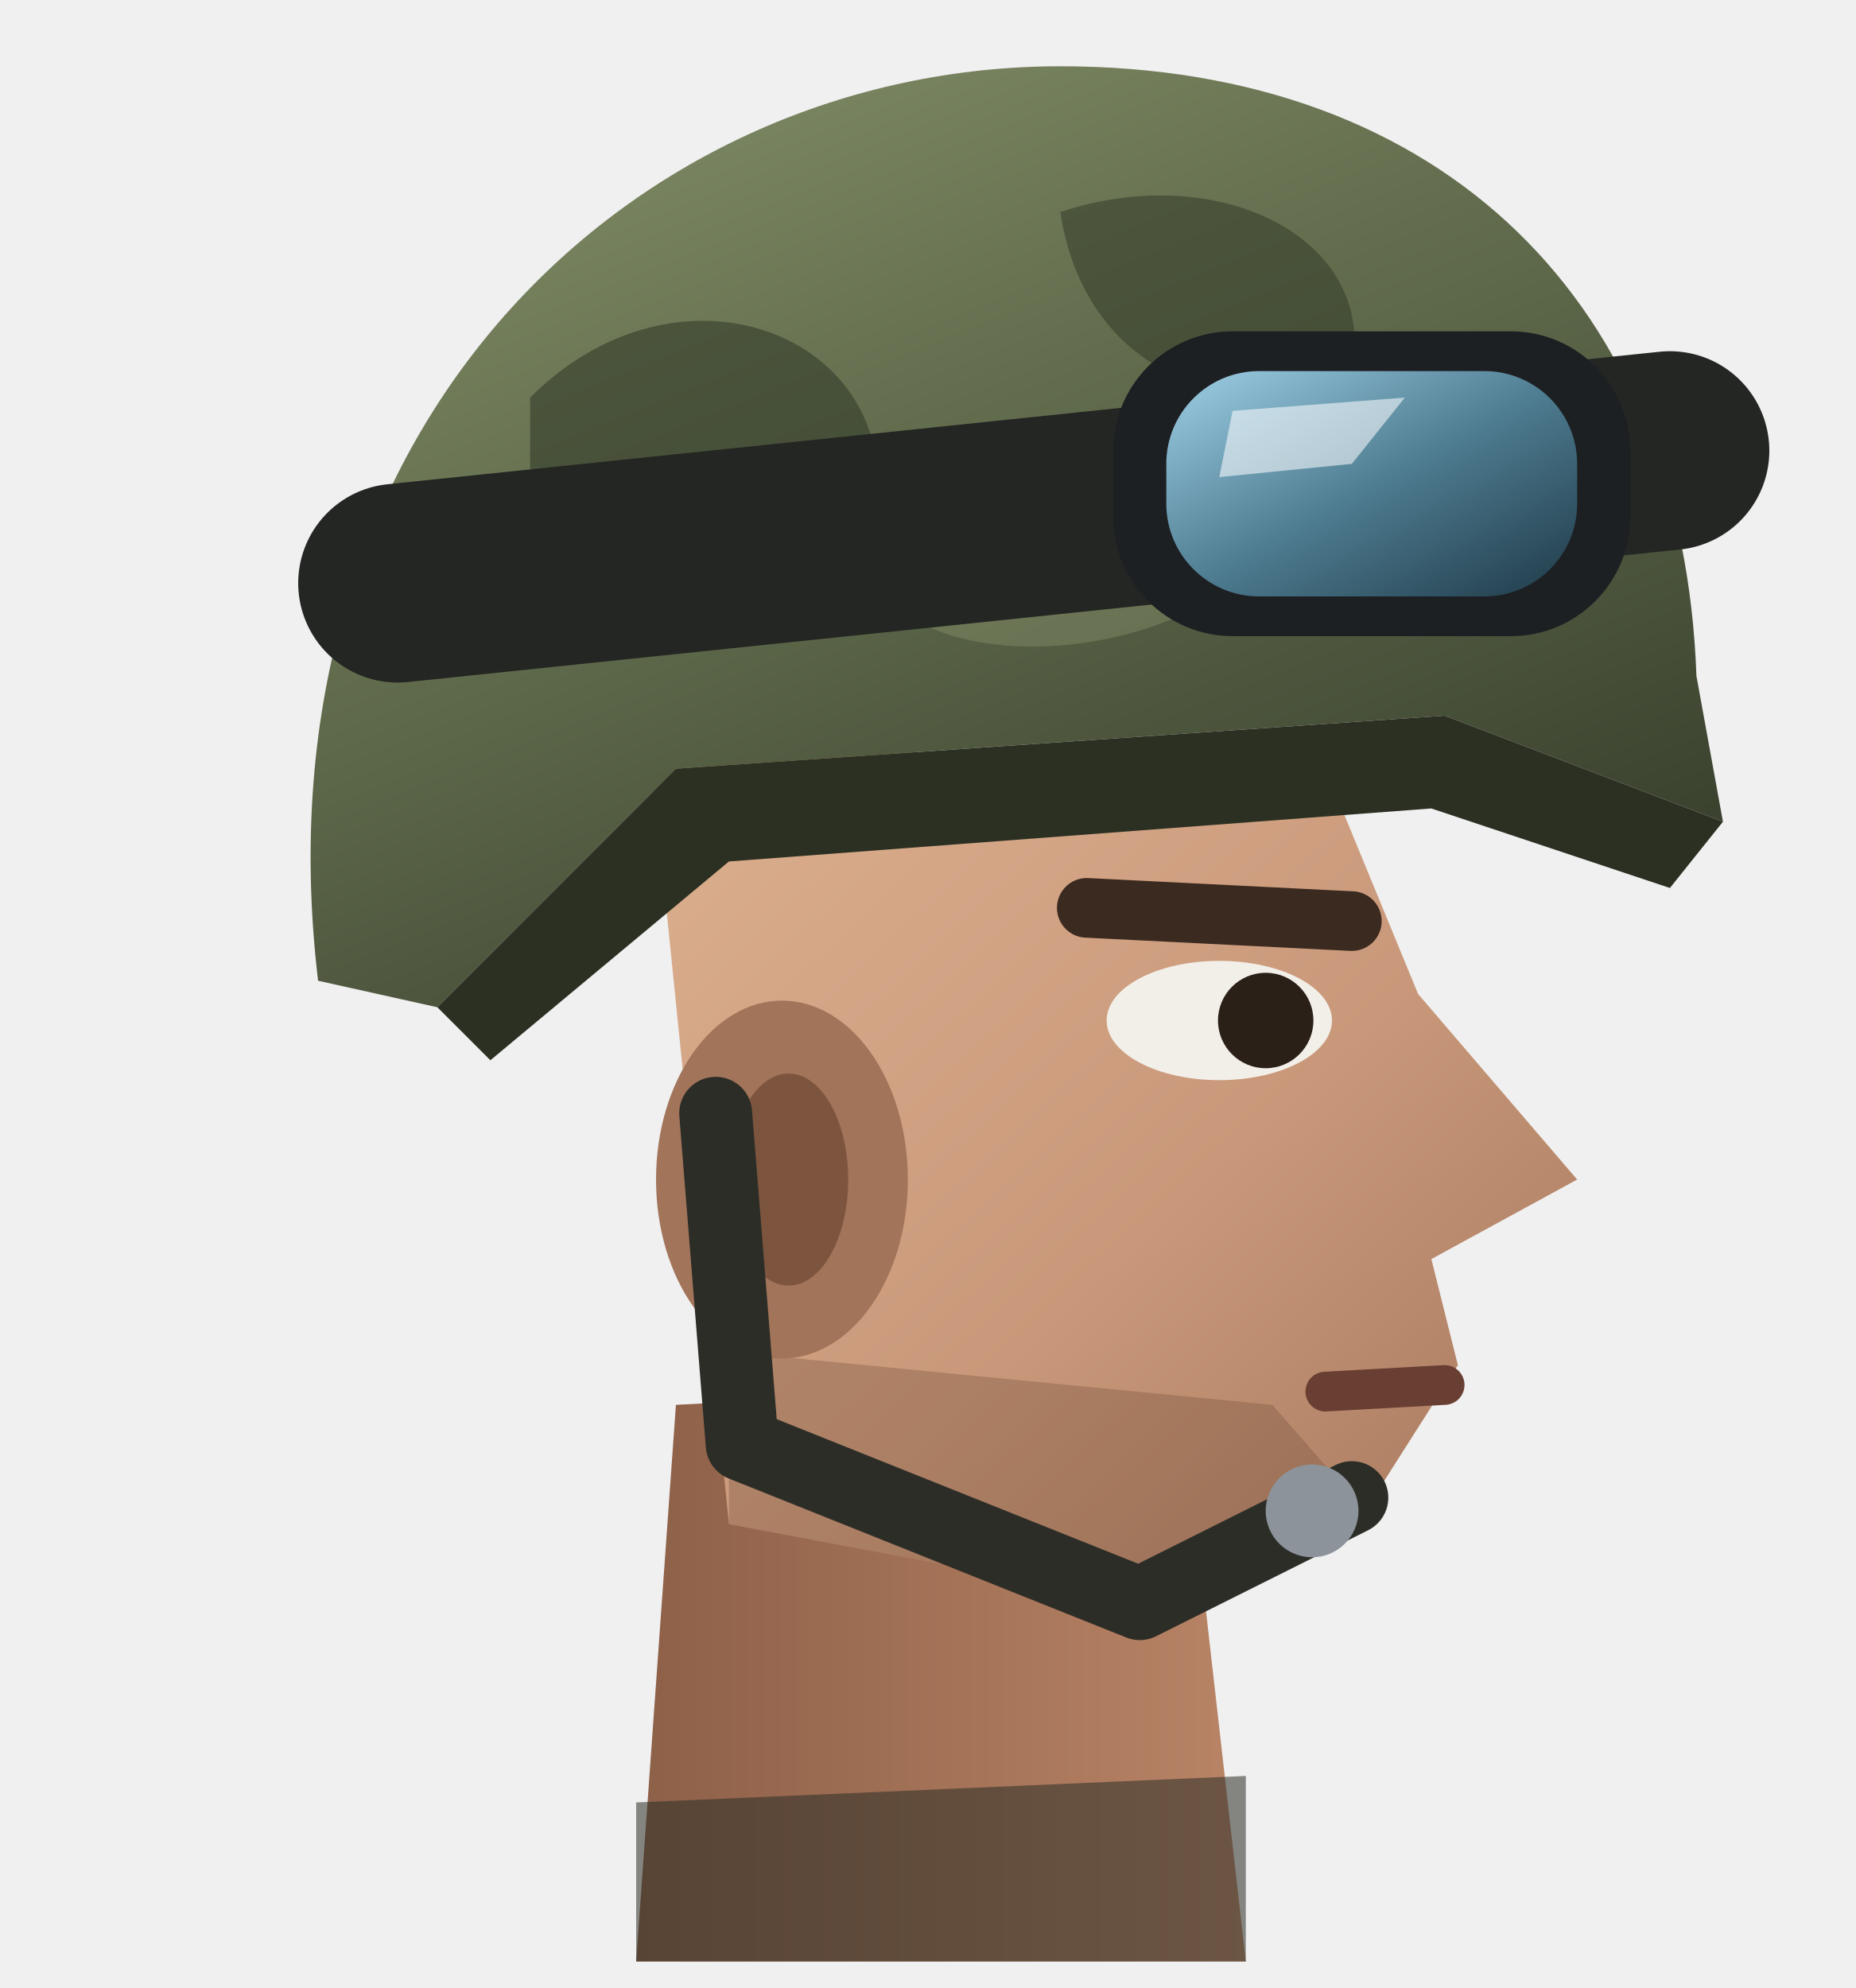
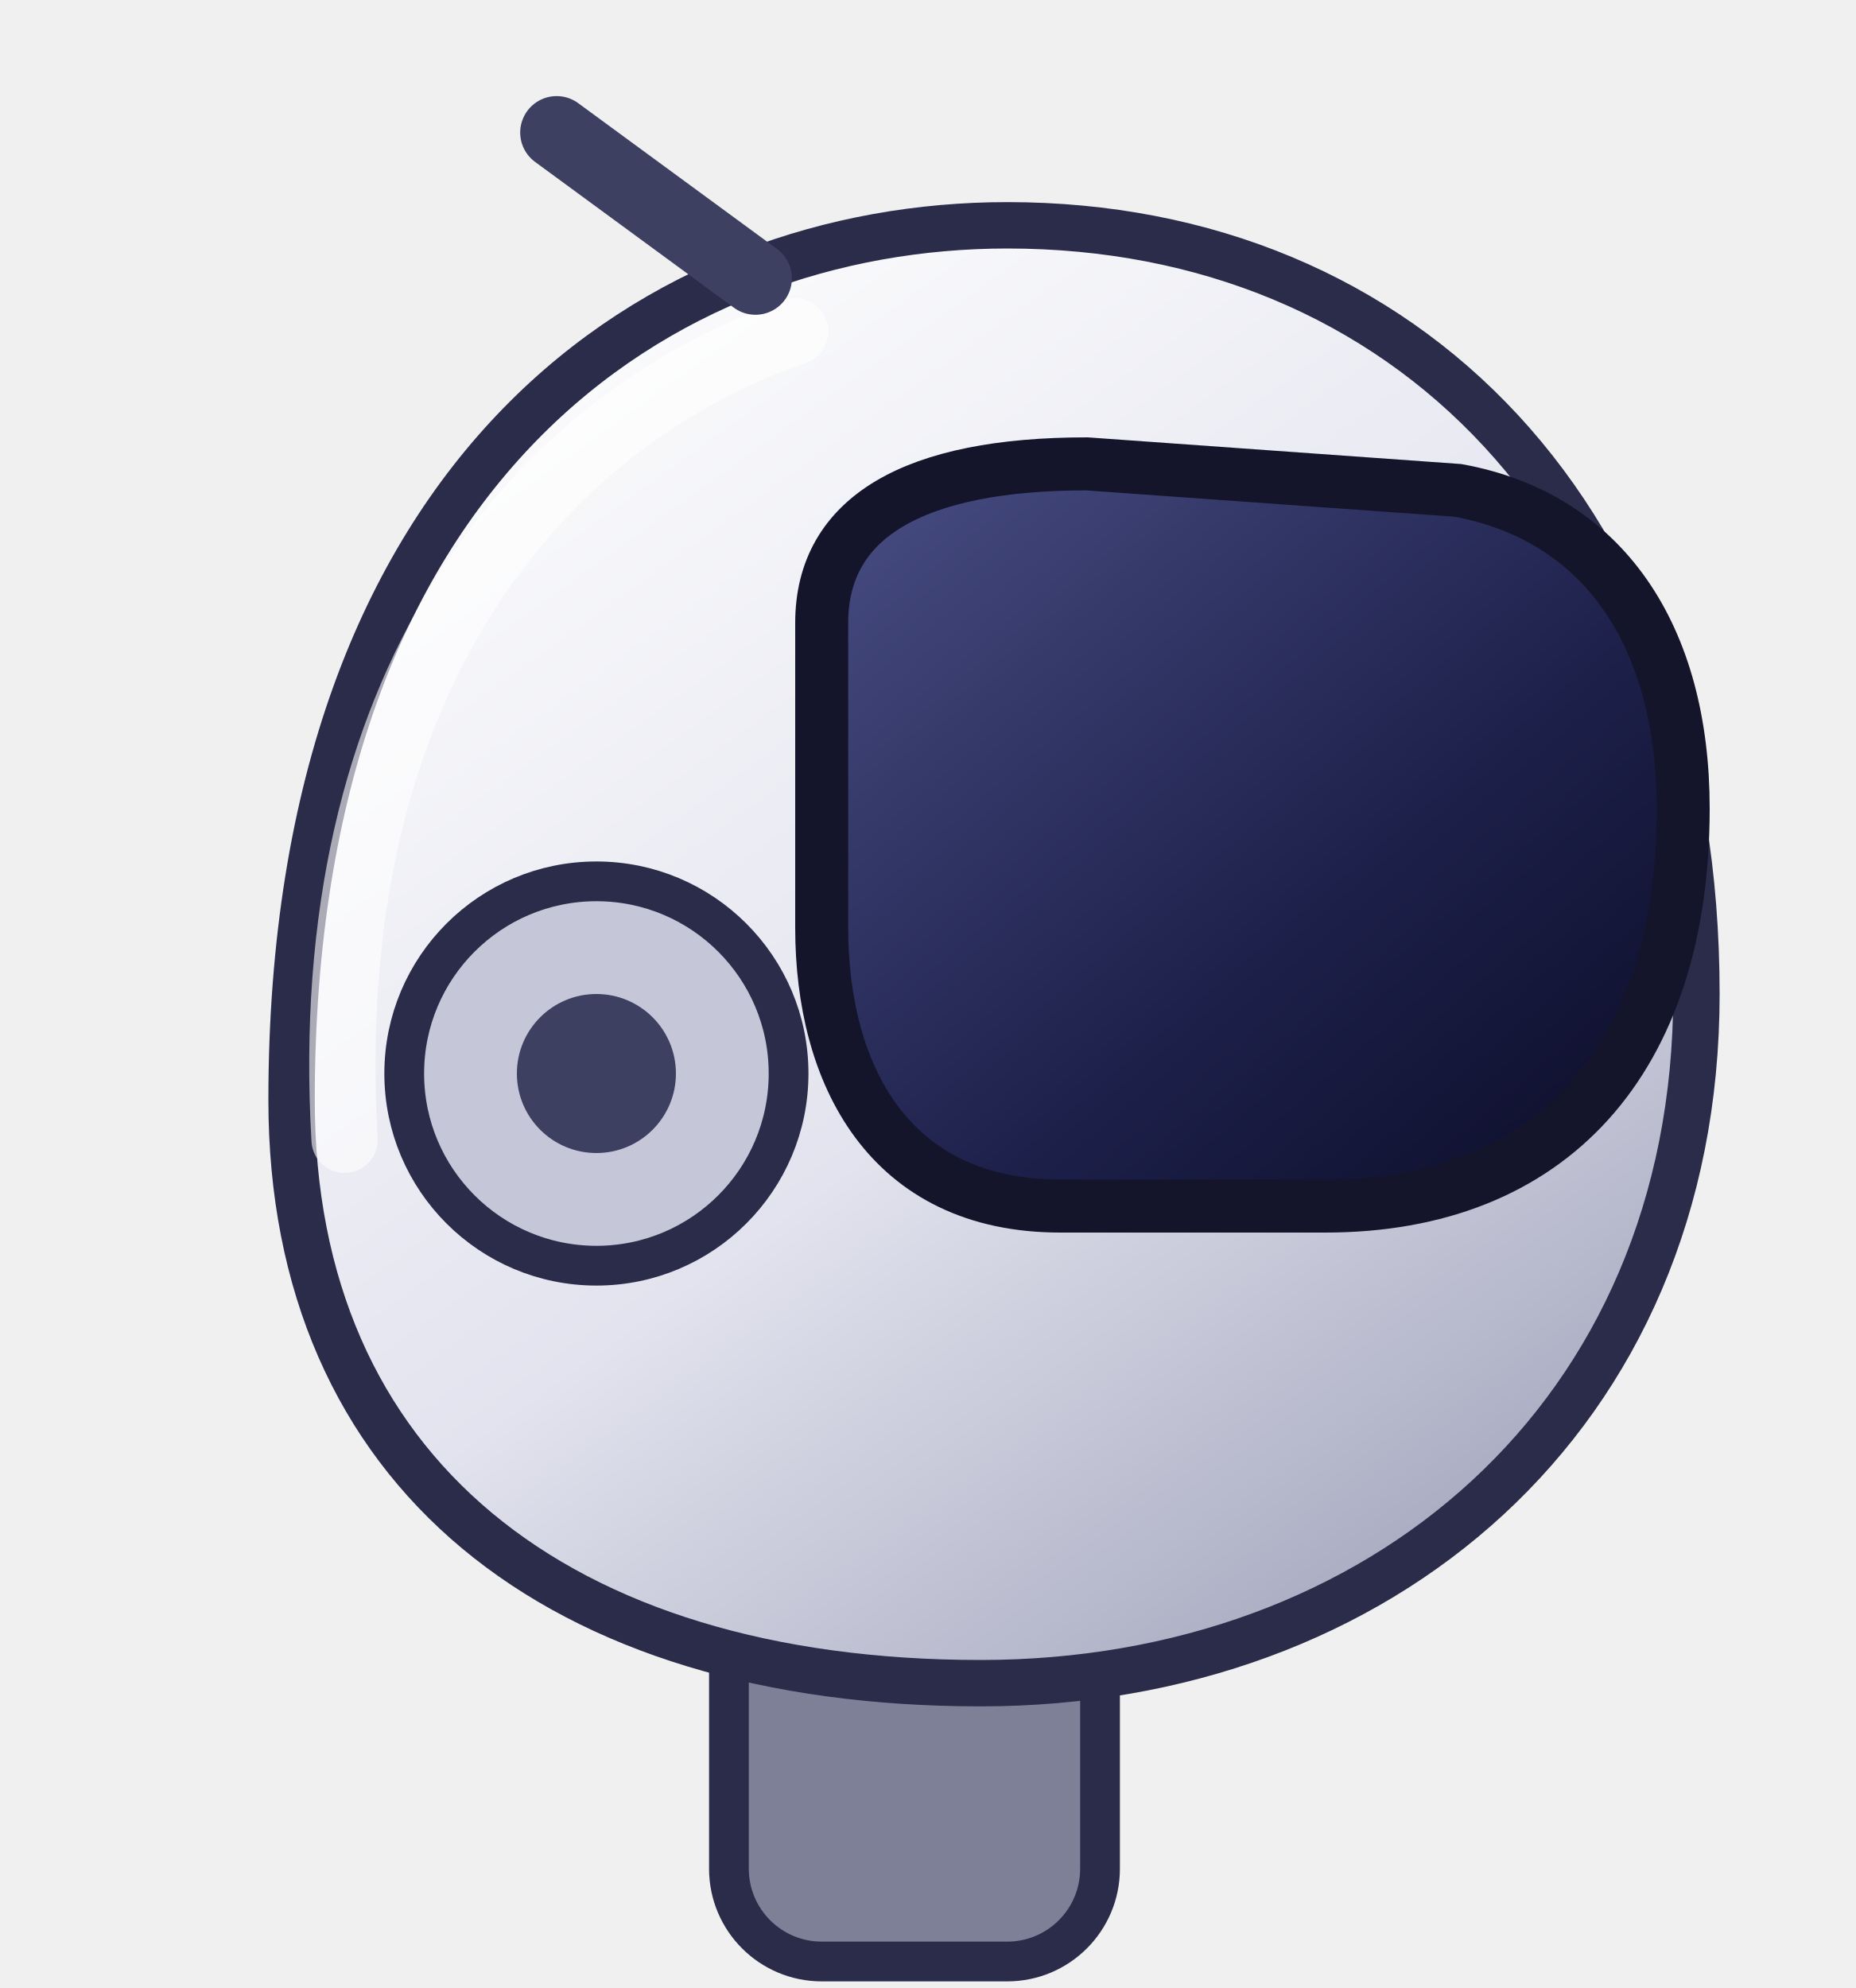
<svg xmlns="http://www.w3.org/2000/svg" viewBox="0 0 14 15" width="14" height="15">
  <defs>
-     <linearGradient id="skin" x1="0" y1="0" x2="1" y2="1">
-       <stop offset="0" stop-color="#dcb08f" />
-       <stop offset="0.55" stop-color="#c9987a" />
-       <stop offset="1" stop-color="#a2745a" />
+     <linearGradient id="shell" x1="0.15" y1="0" x2="0.85" y2="1">
+       <stop offset="0" stop-color="#ffffff" />
+       <stop offset="0.55" stop-color="#e2e3ee" />
+       <stop offset="1" stop-color="#9ea0b8" />
    </linearGradient>
-     <linearGradient id="neck" x1="0" y1="0" x2="1" y2="0">
-       <stop offset="0" stop-color="#8d6048" />
-       <stop offset="1" stop-color="#b98466" />
-     </linearGradient>
-     <linearGradient id="helm" x1="0.2" y1="0" x2="0.8" y2="1">
-       <stop offset="0" stop-color="#7f8a64" />
-       <stop offset="0.5" stop-color="#5a6447" />
-       <stop offset="1" stop-color="#363d2b" />
-     </linearGradient>
-     <linearGradient id="lens" x1="0" y1="0" x2="1" y2="1">
-       <stop offset="0" stop-color="#9fd0e6" />
-       <stop offset="0.5" stop-color="#4f7d92" />
-       <stop offset="1" stop-color="#1f3a48" />
+     <linearGradient id="visor" x1="0" y1="0" x2="1" y2="1">
+       <stop offset="0" stop-color="#4a4f86" />
+       <stop offset="0.6" stop-color="#1c1f48" />
+       <stop offset="1" stop-color="#0b0c26" />
    </linearGradient>
  </defs>
-   <path d="M5.1 10.6 L8.9 10.4 L9.4 14.8 L4.8 14.8 Z" fill="url(#neck)" />
-   <path d="M4.8 13.6 L9.4 13.4 L9.4 14.8 L4.8 14.8 Z" fill="#2c2d27" opacity="0.55" />
-   <path d="M4.9 5.6 L10 5.8 L10.7 7.5 L11.9 8.9 L10.8 9.5 L11 10.3 L10.3 11.4 L8.7 12.1 L5.5 11.5 Z" fill="url(#skin)" />
-   <path d="M5.5 10.2 L9.6 10.6 L10.3 11.4 L8.7 12.1 L5.5 11.5 Z" fill="#6e4a36" opacity="0.32" />
-   <ellipse cx="5.9" cy="8.9" rx="0.95" ry="1.35" fill="#a2745a" />
-   <ellipse cx="5.95" cy="8.9" rx="0.45" ry="0.8" fill="#7d553f" />
-   <ellipse cx="9.2" cy="7.7" rx="0.85" ry="0.45" fill="#f2efe9" />
-   <circle cx="9.55" cy="7.7" r="0.36" fill="#2a2018" />
-   <path d="M8.2 6.85 L10.2 6.95" stroke="#3b2a20" stroke-width="0.45" stroke-linecap="round" />
-   <path d="M10 10.5 L10.9 10.45" stroke="#6a3f33" stroke-width="0.3" stroke-linecap="round" />
-   <path d="M2.4 7.4 C1.9 3.2 4.8 0.5 8 0.5 C10.9 0.5 12.7 2.3 12.8 5.1 L13 6.2 L10.9 5.4 L5.1 5.8 L3.3 7.6 Z" fill="url(#helm)" />
-   <path d="M4 3 C5 2 6.4 2.4 6.6 3.4 C6.2 4.2 4.6 4.4 4 3.6 Z" fill="#2e3524" opacity="0.55" />
-   <path d="M8 1.6 C9.2 1.2 10.4 1.8 10.2 2.8 C9.4 3.2 8.2 2.9 8 1.6 Z" fill="#2e3524" opacity="0.5" />
-   <path d="M6.6 4.4 C7.6 3.8 8.8 4 9 4.6 C8.2 5 7 5 6.6 4.4 Z" fill="#8b966d" opacity="0.4" />
-   <path d="M3.3 7.6 L5.1 5.8 L10.9 5.4 L13 6.2 L12.6 6.7 L10.8 6.1 L5.5 6.5 L3.7 8 Z" fill="#2b3022" />
-   <path d="M3 4.4 L12.6 3.4" stroke="#232622" stroke-width="1.5" stroke-linecap="round" />
-   <rect x="8.4" y="2.5" width="3.9" height="2.3" rx="0.9" fill="#1d2023" />
-   <rect x="8.8" y="2.8" width="3.1" height="1.7" rx="0.7" fill="url(#lens)" />
-   <path d="M9.3 3.1 L10.6 3 L10.2 3.5 L9.2 3.6 Z" fill="#ffffff" opacity="0.55" />
-   <path d="M5.4 8.4 L5.6 10.9 L8.6 12.1 L10.2 11.3" fill="none" stroke="#2c2d27" stroke-width="0.55" stroke-linecap="round" stroke-linejoin="round" />
-   <circle cx="9.9" cy="11.4" r="0.35" fill="#8d939b" />
+   <rect x="5.5" y="11.6" width="2.8" height="3.2" rx="0.7" fill="#7e8098" stroke="#2a2c4a" stroke-width="0.3" />
+   <path d="M2.2 8.3 C2.2 3.5 5 1.7 7.6 1.7 C10.6 1.7 12.8 3.9 12.8 7.5 C12.8 10.7 10.4 12.7 7.4 12.7 C4.2 12.7 2.2 11.1 2.2 8.3 Z" fill="url(#shell)" stroke="#2a2c4a" stroke-width="0.35" />
+   <path d="M2.6 8.6 C2.4 5.2 4 3.2 6 2.5" fill="none" stroke="#ffffff" stroke-width="0.5" stroke-linecap="round" opacity="0.6" />
+   <path d="M6.2 4.7 C6.2 3.9 6.9 3.5 8.2 3.5 L11 3.7 C12.1 3.9 12.7 4.8 12.7 6.1 C12.7 8 11.7 9.1 10 9.1 L8 9.1 C6.7 9.1 6.2 8.1 6.2 7 Z" fill="url(#visor)" stroke="#14152b" stroke-width="0.4" />
+   <circle cx="4.5" cy="8.1" r="1.45" fill="#c5c7d8" stroke="#2a2c4a" stroke-width="0.3" />
+   <circle cx="4.5" cy="8.1" r="0.6" fill="#3e4062" />
+   <path d="M5.7 2.1 L4.2 1" stroke="#3e4062" stroke-width="0.55" stroke-linecap="round" />
</svg>
